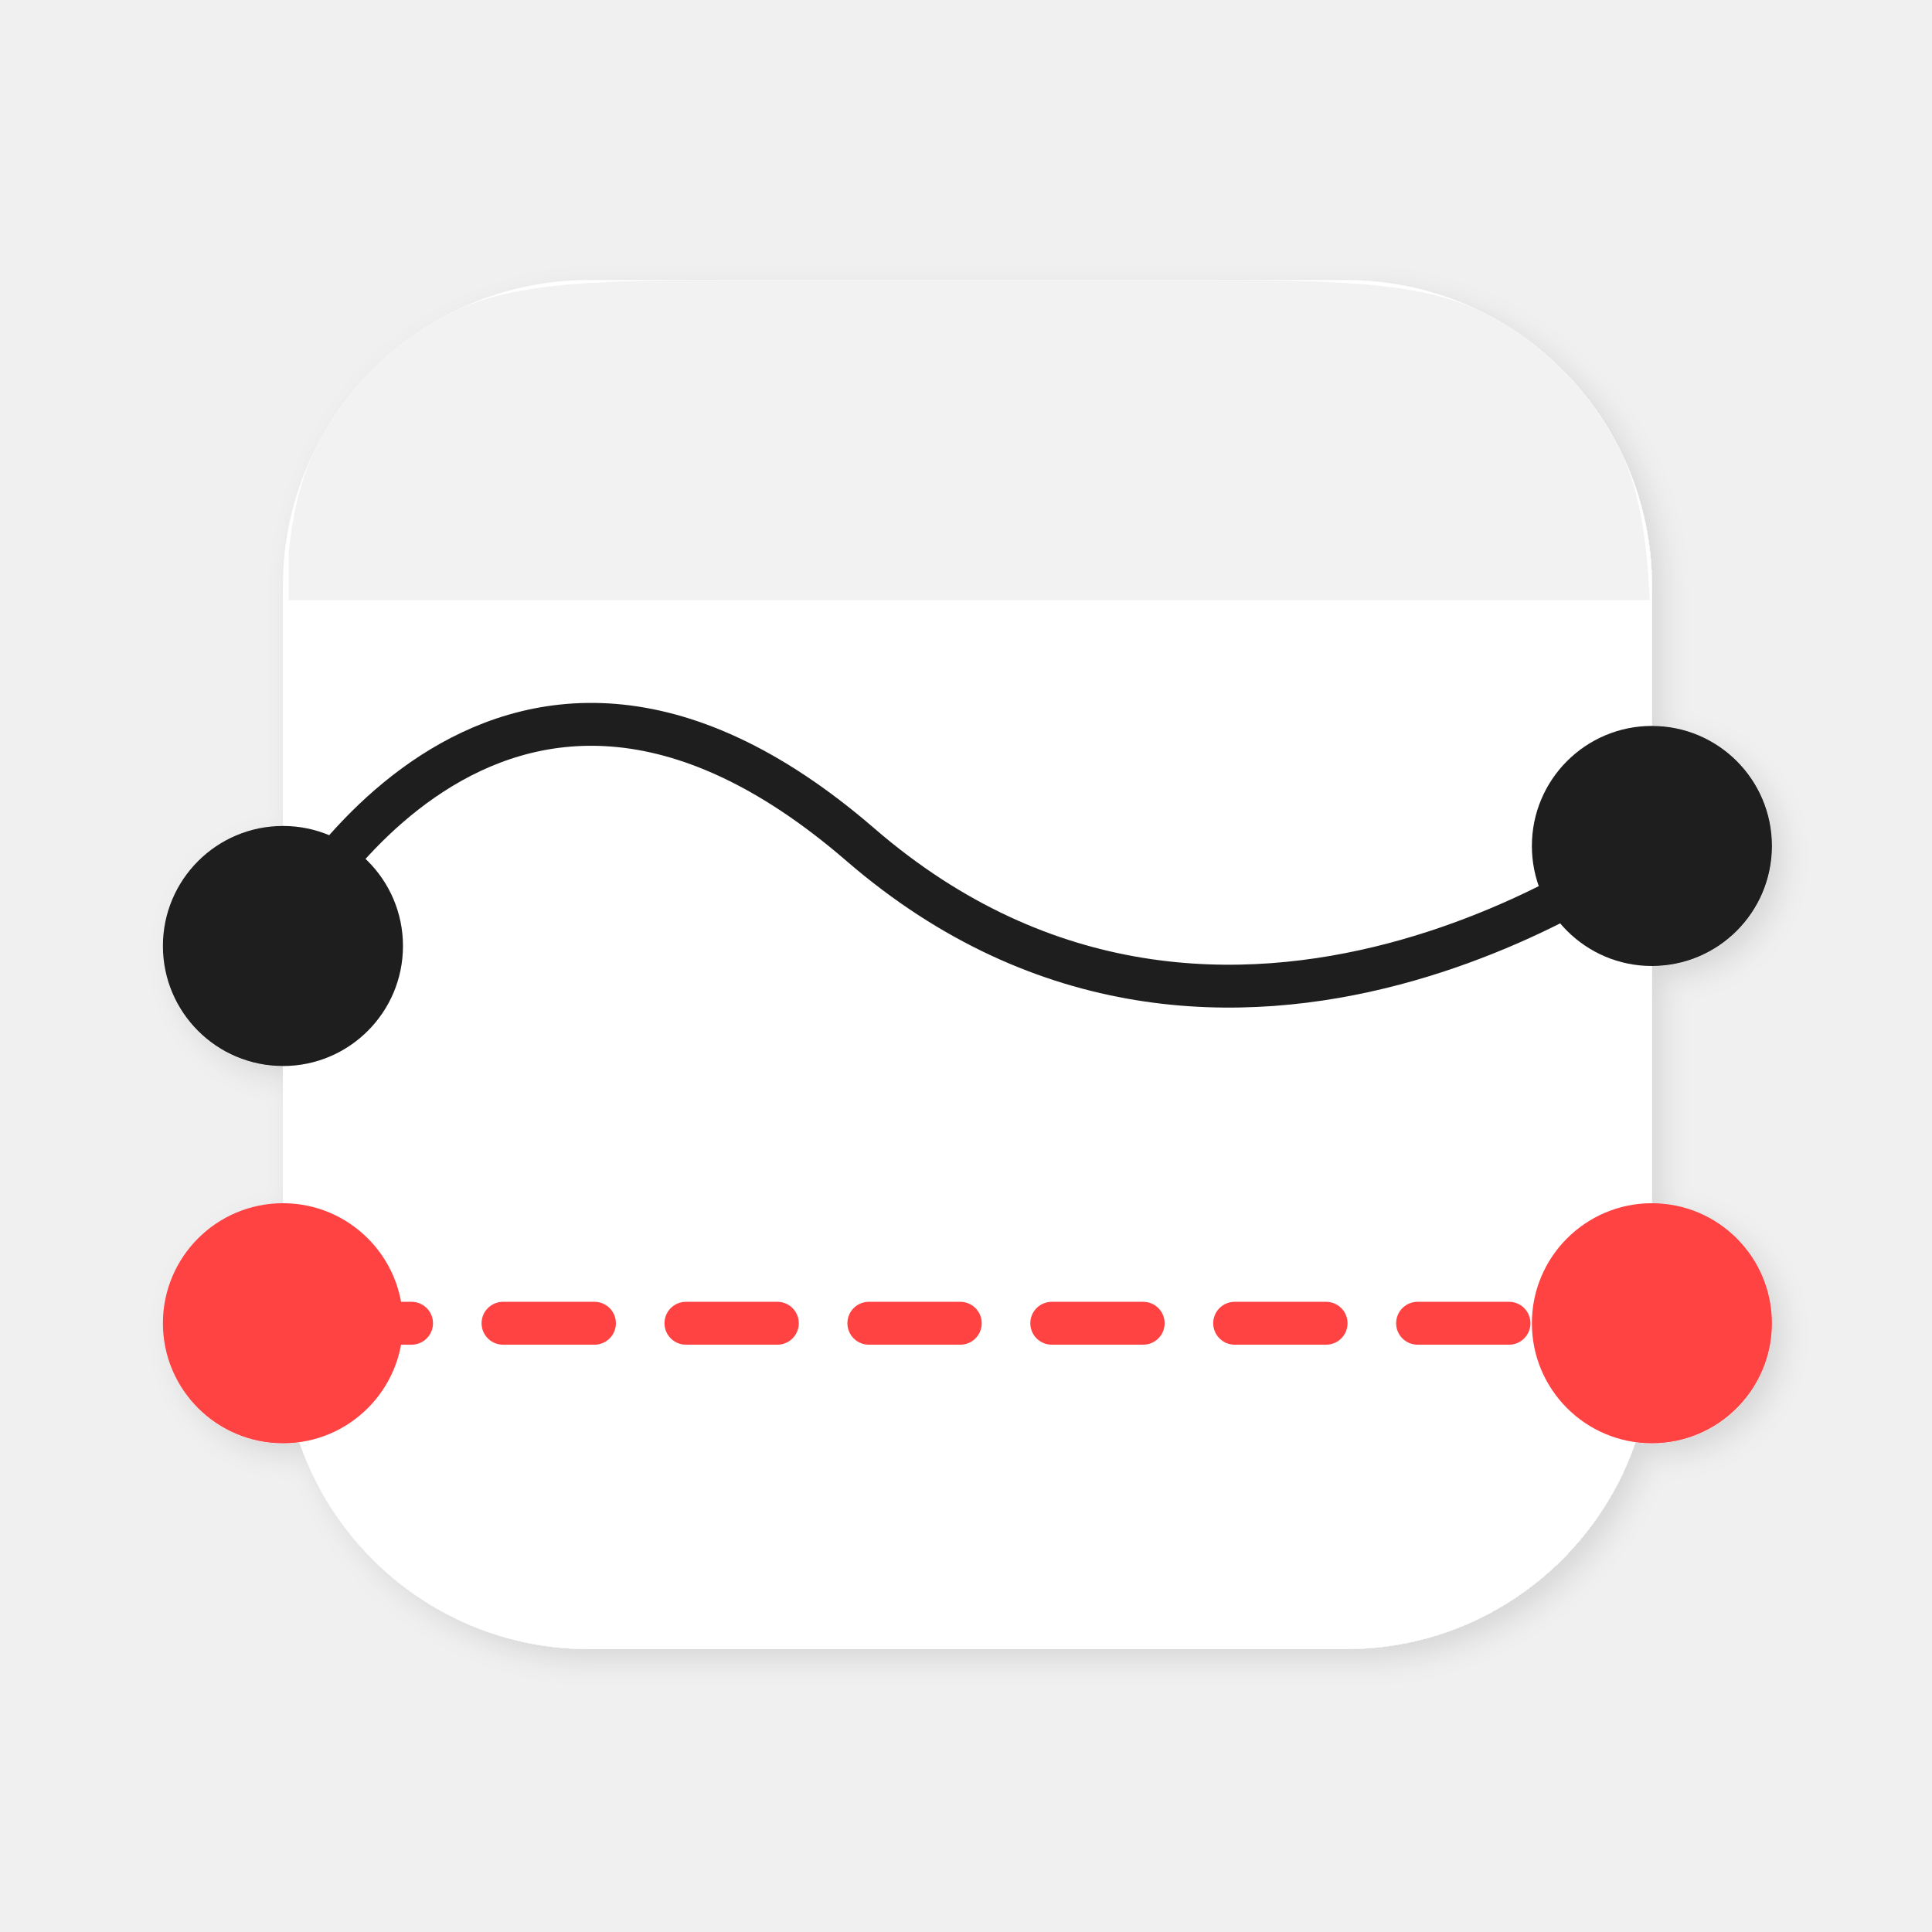
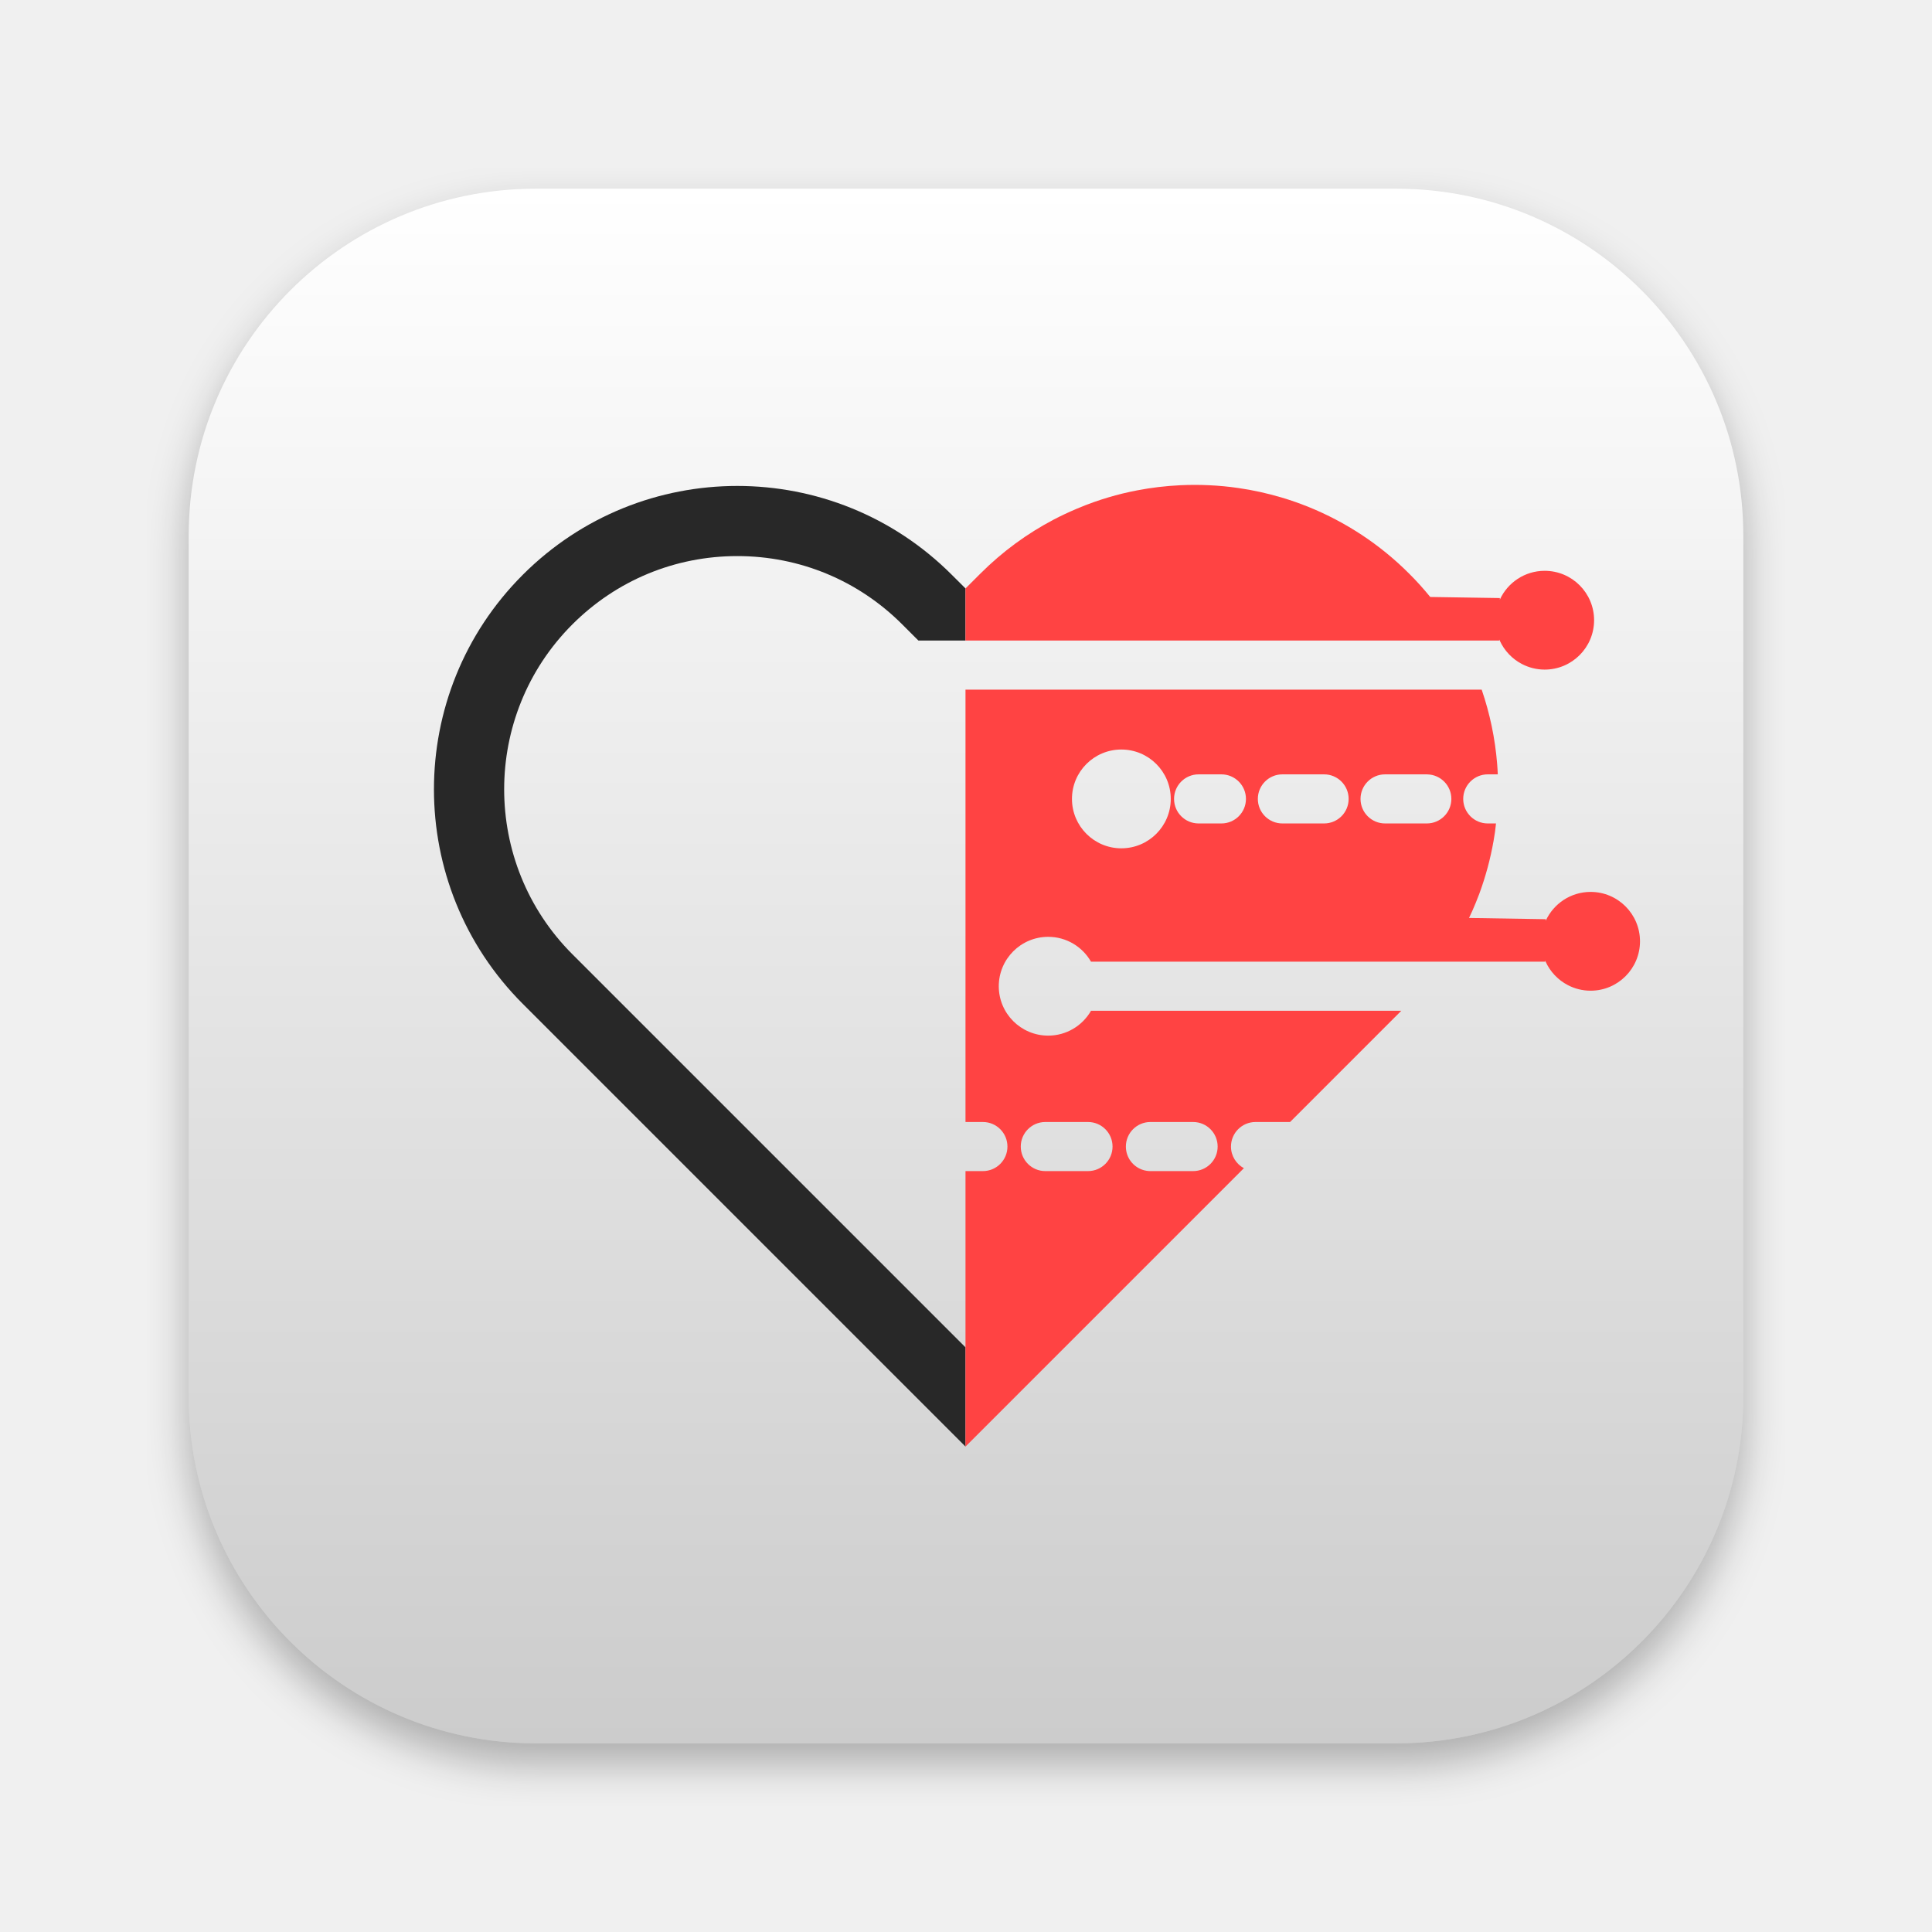
- <svg xmlns="http://www.w3.org/2000/svg" width="676" height="676" viewBox="0 0 676 676" fill="none">
-   <g filter="url(#filter0_d_174_169)">
-     <rect x="99" y="98" width="479" height="479" rx="107.15" fill="white" />
-     <circle cx="578" cy="463" r="42" fill="#FF4343" />
-     <circle cx="578" cy="296" r="42" fill="#1E1E1E" />
-     <circle cx="99" cy="463" r="42" fill="#FF4343" />
-     <circle cx="99" cy="331" r="42" fill="#1E1E1E" />
-     <path fill-rule="evenodd" clip-rule="evenodd" d="M406.56 98H270.44C210.43 98 180.426 98 157.505 109.679C137.343 119.951 120.951 136.343 110.679 156.505C105.485 166.697 102.602 178.29 101 193.3V210H577.235C576.103 186.394 573.293 170.187 566.321 156.505C556.049 136.343 539.657 119.951 519.495 109.679C496.574 98 466.57 98 406.56 98Z" fill="#F2F2F2" />
-     <path d="M98 329.5C98 329.5 172 184 301 295.5C430 407 577.5 295.5 577.5 295.5" stroke="#1E1E1E" stroke-width="15" stroke-linecap="round" stroke-linejoin="round" />
-     <path d="M112 463H566" stroke="#FF4343" stroke-width="15" stroke-linecap="round" stroke-linejoin="round" stroke-dasharray="32 32" />
+ <svg xmlns="http://www.w3.org/2000/svg" width="1024" height="1024" viewBox="0 0 1024 1024" fill="none">
+   <g filter="url(#filter0_d_208_266)">
+     <rect x="100" y="100" width="824" height="824" rx="184" fill="white" />
+     <rect x="100" y="100" width="824" height="824" rx="184" fill="url(#paint0_linear_208_266)" />
  </g>
+   <path d="M303.365 330.942C255.168 379.141 255.168 457.562 303.365 505.761L511.735 714.129V766.714L277.083 532.062C245.688 500.668 230 459.514 230 418.361C230 377.208 245.688 336.054 277.083 304.66C308.476 273.246 349.631 257.558 390.783 257.558C431.937 257.558 473.089 273.246 504.484 304.66L511.735 311.89V339.512H486.789L485.451 338.192L478.201 330.942C454.856 307.597 423.813 294.734 390.783 294.734C357.772 294.734 326.729 307.597 303.365 330.942Z" fill="#282828" />
+   <path d="M794.603 338.935C794.696 339.139 794.788 339.325 794.882 339.512C797.316 344.864 801.48 349.251 806.666 351.947C810.272 353.824 814.362 354.901 818.711 354.901C833.172 354.901 844.902 343.173 844.902 328.712C844.902 314.251 833.172 302.54 818.711 302.54C808.154 302.54 799.064 308.804 794.938 317.82L794.956 316.983L758.059 316.407C756.312 314.268 754.51 312.168 752.65 310.087C750.81 308.06 748.914 306.053 746.943 304.101C739.1 296.239 730.642 289.38 721.72 283.488C717.259 280.551 712.686 277.855 708.02 275.403C703.355 272.948 698.598 270.736 693.746 268.767C688.912 266.815 684.006 265.085 679.024 263.617C677.166 263.079 675.288 262.557 673.411 262.075C669.656 261.108 665.864 260.271 662.054 259.584C660.139 259.249 658.243 258.933 656.328 258.655C651.216 257.911 646.087 257.428 640.956 257.185C638.391 257.056 635.808 257 633.242 257C630.678 257 628.094 257.056 625.528 257.185C617.815 257.557 610.138 258.468 602.535 259.937C599.99 260.439 597.479 260.977 594.951 261.591C589.934 262.819 584.951 264.305 580.044 266.016C576.847 267.131 573.687 268.395 570.546 269.713C566.475 271.443 562.423 273.32 558.464 275.403C544.467 282.763 531.307 292.317 519.542 304.101L511.735 311.889V339.512H794.603V338.935ZM756.238 436.447H734.118C726.924 436.447 721.107 430.628 721.107 423.435C721.107 416.26 726.924 410.424 734.118 410.424H756.238C756.35 410.424 756.46 410.441 756.572 410.441C763.599 410.628 769.248 416.372 769.248 423.435C769.248 430.628 763.412 436.447 756.238 436.447ZM701.795 436.447H679.694C672.5 436.447 666.682 430.628 666.682 423.435C666.682 416.26 672.5 410.424 679.694 410.424H701.795C708.988 410.424 714.806 416.26 714.806 423.435C714.806 430.628 708.988 436.447 701.795 436.447ZM647.37 436.447H635.287C628.094 436.447 622.275 430.628 622.275 423.435C622.275 416.26 628.094 410.424 635.287 410.424H647.37C654.544 410.424 660.38 416.26 660.38 423.435C660.38 430.628 654.544 436.447 647.37 436.447ZM594.338 449.625C579.878 449.625 568.167 437.896 568.167 423.435C568.167 408.973 579.878 397.264 594.338 397.264C608.799 397.264 620.528 408.973 620.528 423.435C620.528 437.896 608.799 449.625 594.338 449.625ZM554.04 594.684H576.662C583.855 594.684 589.672 600.52 589.672 607.695C589.672 614.889 583.855 620.707 576.662 620.707H554.04C546.847 620.707 541.028 614.889 541.028 607.695C541.028 600.52 546.847 594.684 554.04 594.684ZM609.747 594.684H632.368C639.562 594.684 645.38 600.52 645.38 607.695C645.38 614.889 639.562 620.707 632.368 620.707H609.747C608.354 620.707 607.034 620.484 605.788 620.093C600.528 618.42 596.736 613.513 596.736 607.695C596.736 600.52 602.554 594.684 609.747 594.684ZM843.062 472.729C832.484 472.729 823.414 478.993 819.27 488.009L819.287 487.191L778.618 486.54C779.918 483.827 781.146 481.075 782.26 478.305C782.874 476.8 783.468 475.276 784.046 473.752C787.428 464.588 789.956 455.183 791.628 445.647C791.908 444.068 792.15 442.468 792.391 440.889C792.595 439.401 792.744 437.933 792.911 436.447H788.543C781.368 436.447 775.532 430.628 775.532 423.435C775.532 416.26 781.368 410.424 788.543 410.424H793.859C793.786 408.528 793.655 406.632 793.506 404.736C792.428 391.445 789.695 378.285 785.327 365.535H511.735V594.684H520.954C528.147 594.684 533.964 600.52 533.964 607.695C533.964 614.889 528.147 620.707 520.954 620.707H511.735V766.713L659.284 619.164C657.258 618.068 655.547 616.432 654.339 614.461C653.131 612.491 652.443 610.185 652.443 607.695C652.443 600.52 658.262 594.684 665.455 594.684H683.764L742.706 535.741H578.26C573.743 543.604 565.267 548.903 555.564 548.903C541.103 548.903 529.374 537.173 529.374 522.731C529.374 508.269 541.103 496.541 555.564 496.541C565.267 496.541 573.743 501.839 578.26 509.719H818.935V509.125C819.027 509.329 819.139 509.515 819.214 509.719C821.648 515.053 825.812 519.44 830.998 522.136C834.603 524.013 838.712 525.092 843.062 525.092C857.504 525.092 869.232 513.363 869.232 498.92C869.232 484.459 857.504 472.729 843.062 472.729Z" fill="#FF4343" />
  <defs>
-     <filter id="filter0_d_174_169" x="51.7" y="90.7" width="581.6" height="501.6" filterUnits="userSpaceOnUse" color-interpolation-filters="sRGB">
+     <filter id="filter0_d_208_266" x="78" y="89" width="868" height="868" filterUnits="userSpaceOnUse" color-interpolation-filters="sRGB">
      <feFlood flood-opacity="0" result="BackgroundImageFix" />
      <feColorMatrix in="SourceAlpha" type="matrix" values="0 0 0 0 0 0 0 0 0 0 0 0 0 0 0 0 0 0 127 0" result="hardAlpha" />
-       <feOffset dx="4" dy="4" />
-       <feGaussianBlur stdDeviation="4.65" />
-       <feComposite in2="hardAlpha" operator="out" />
-       <feColorMatrix type="matrix" values="0 0 0 0 0 0 0 0 0 0 0 0 0 0 0 0 0 0 0.1 0" />
-       <feBlend mode="normal" in2="BackgroundImageFix" result="effect1_dropShadow_174_169" />
-       <feBlend mode="normal" in="SourceGraphic" in2="effect1_dropShadow_174_169" result="shape" />
+       <feOffset dy="11" />
+       <feGaussianBlur stdDeviation="11" />
+       <feColorMatrix type="matrix" values="0 0 0 0 0 0 0 0 0 0 0 0 0 0 0 0 0 0 0.28 0" />
+       <feBlend mode="normal" in2="BackgroundImageFix" result="effect1_dropShadow_208_266" />
+       <feBlend mode="normal" in="SourceGraphic" in2="effect1_dropShadow_208_266" result="shape" />
    </filter>
+     <linearGradient id="paint0_linear_208_266" x1="512" y1="100" x2="512" y2="924" gradientUnits="userSpaceOnUse">
+       <stop stop-opacity="0" />
+       <stop offset="1" stop-opacity="0.2" />
+     </linearGradient>
  </defs>
</svg>
